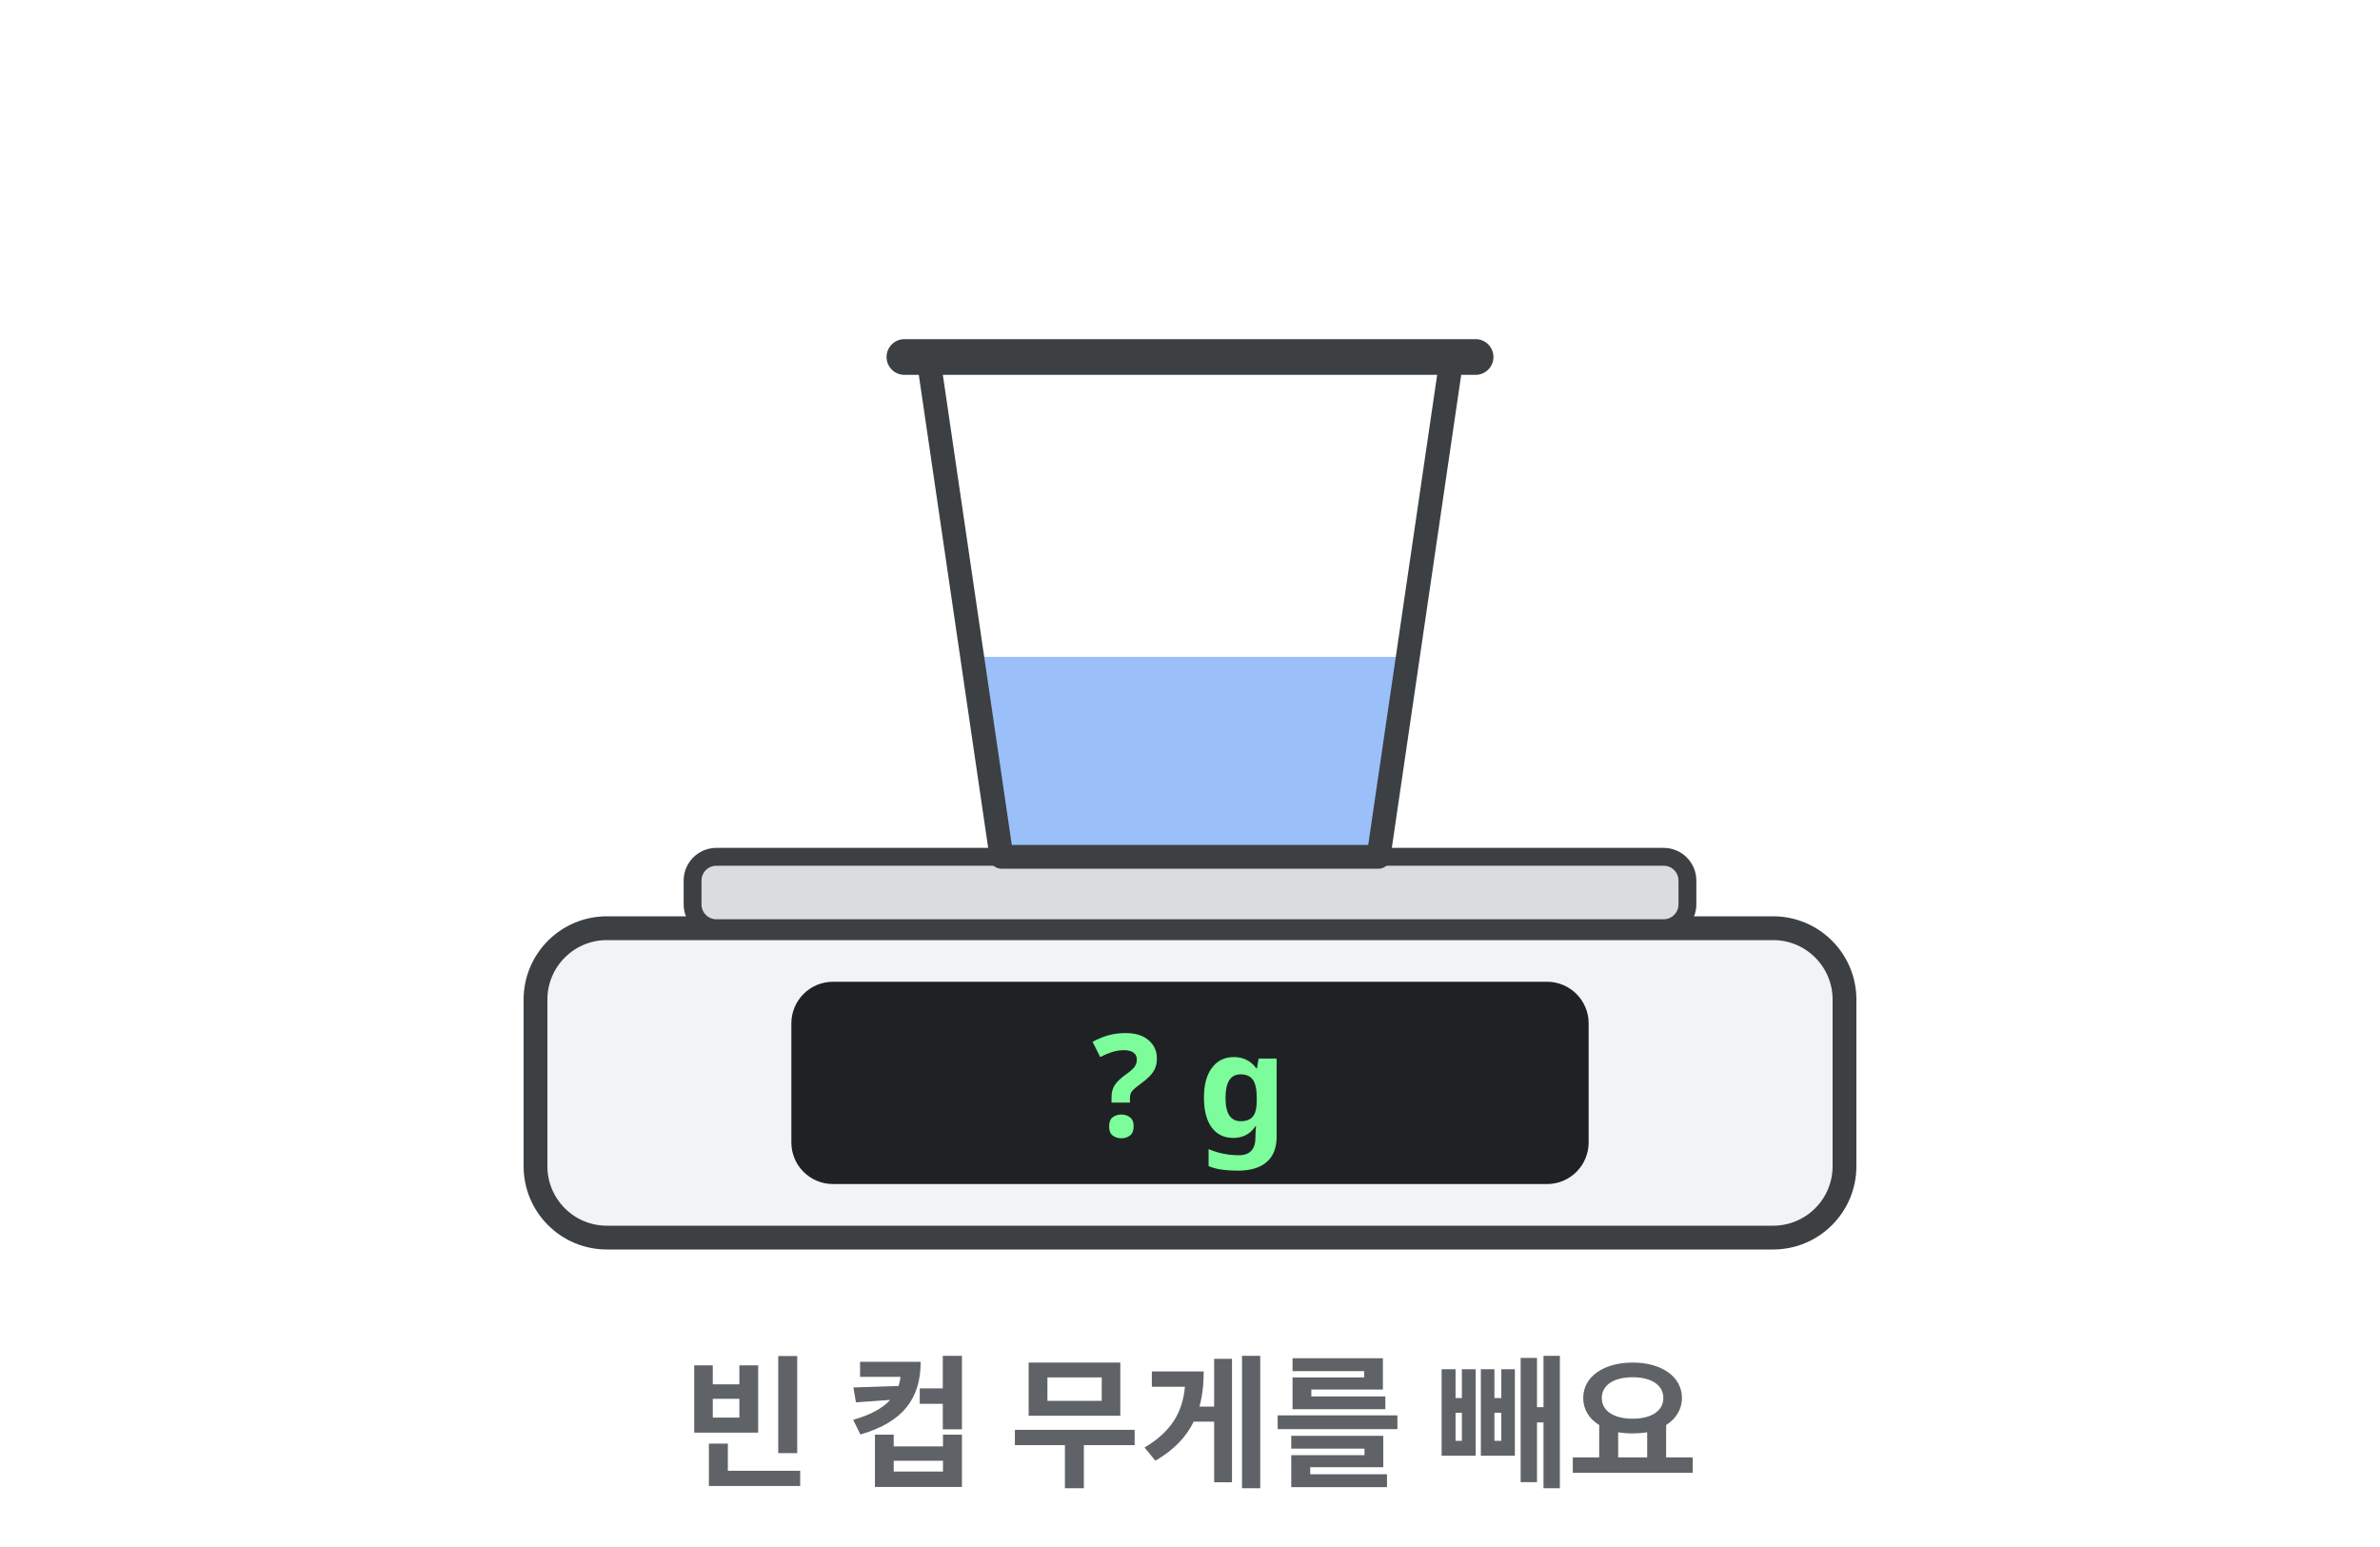
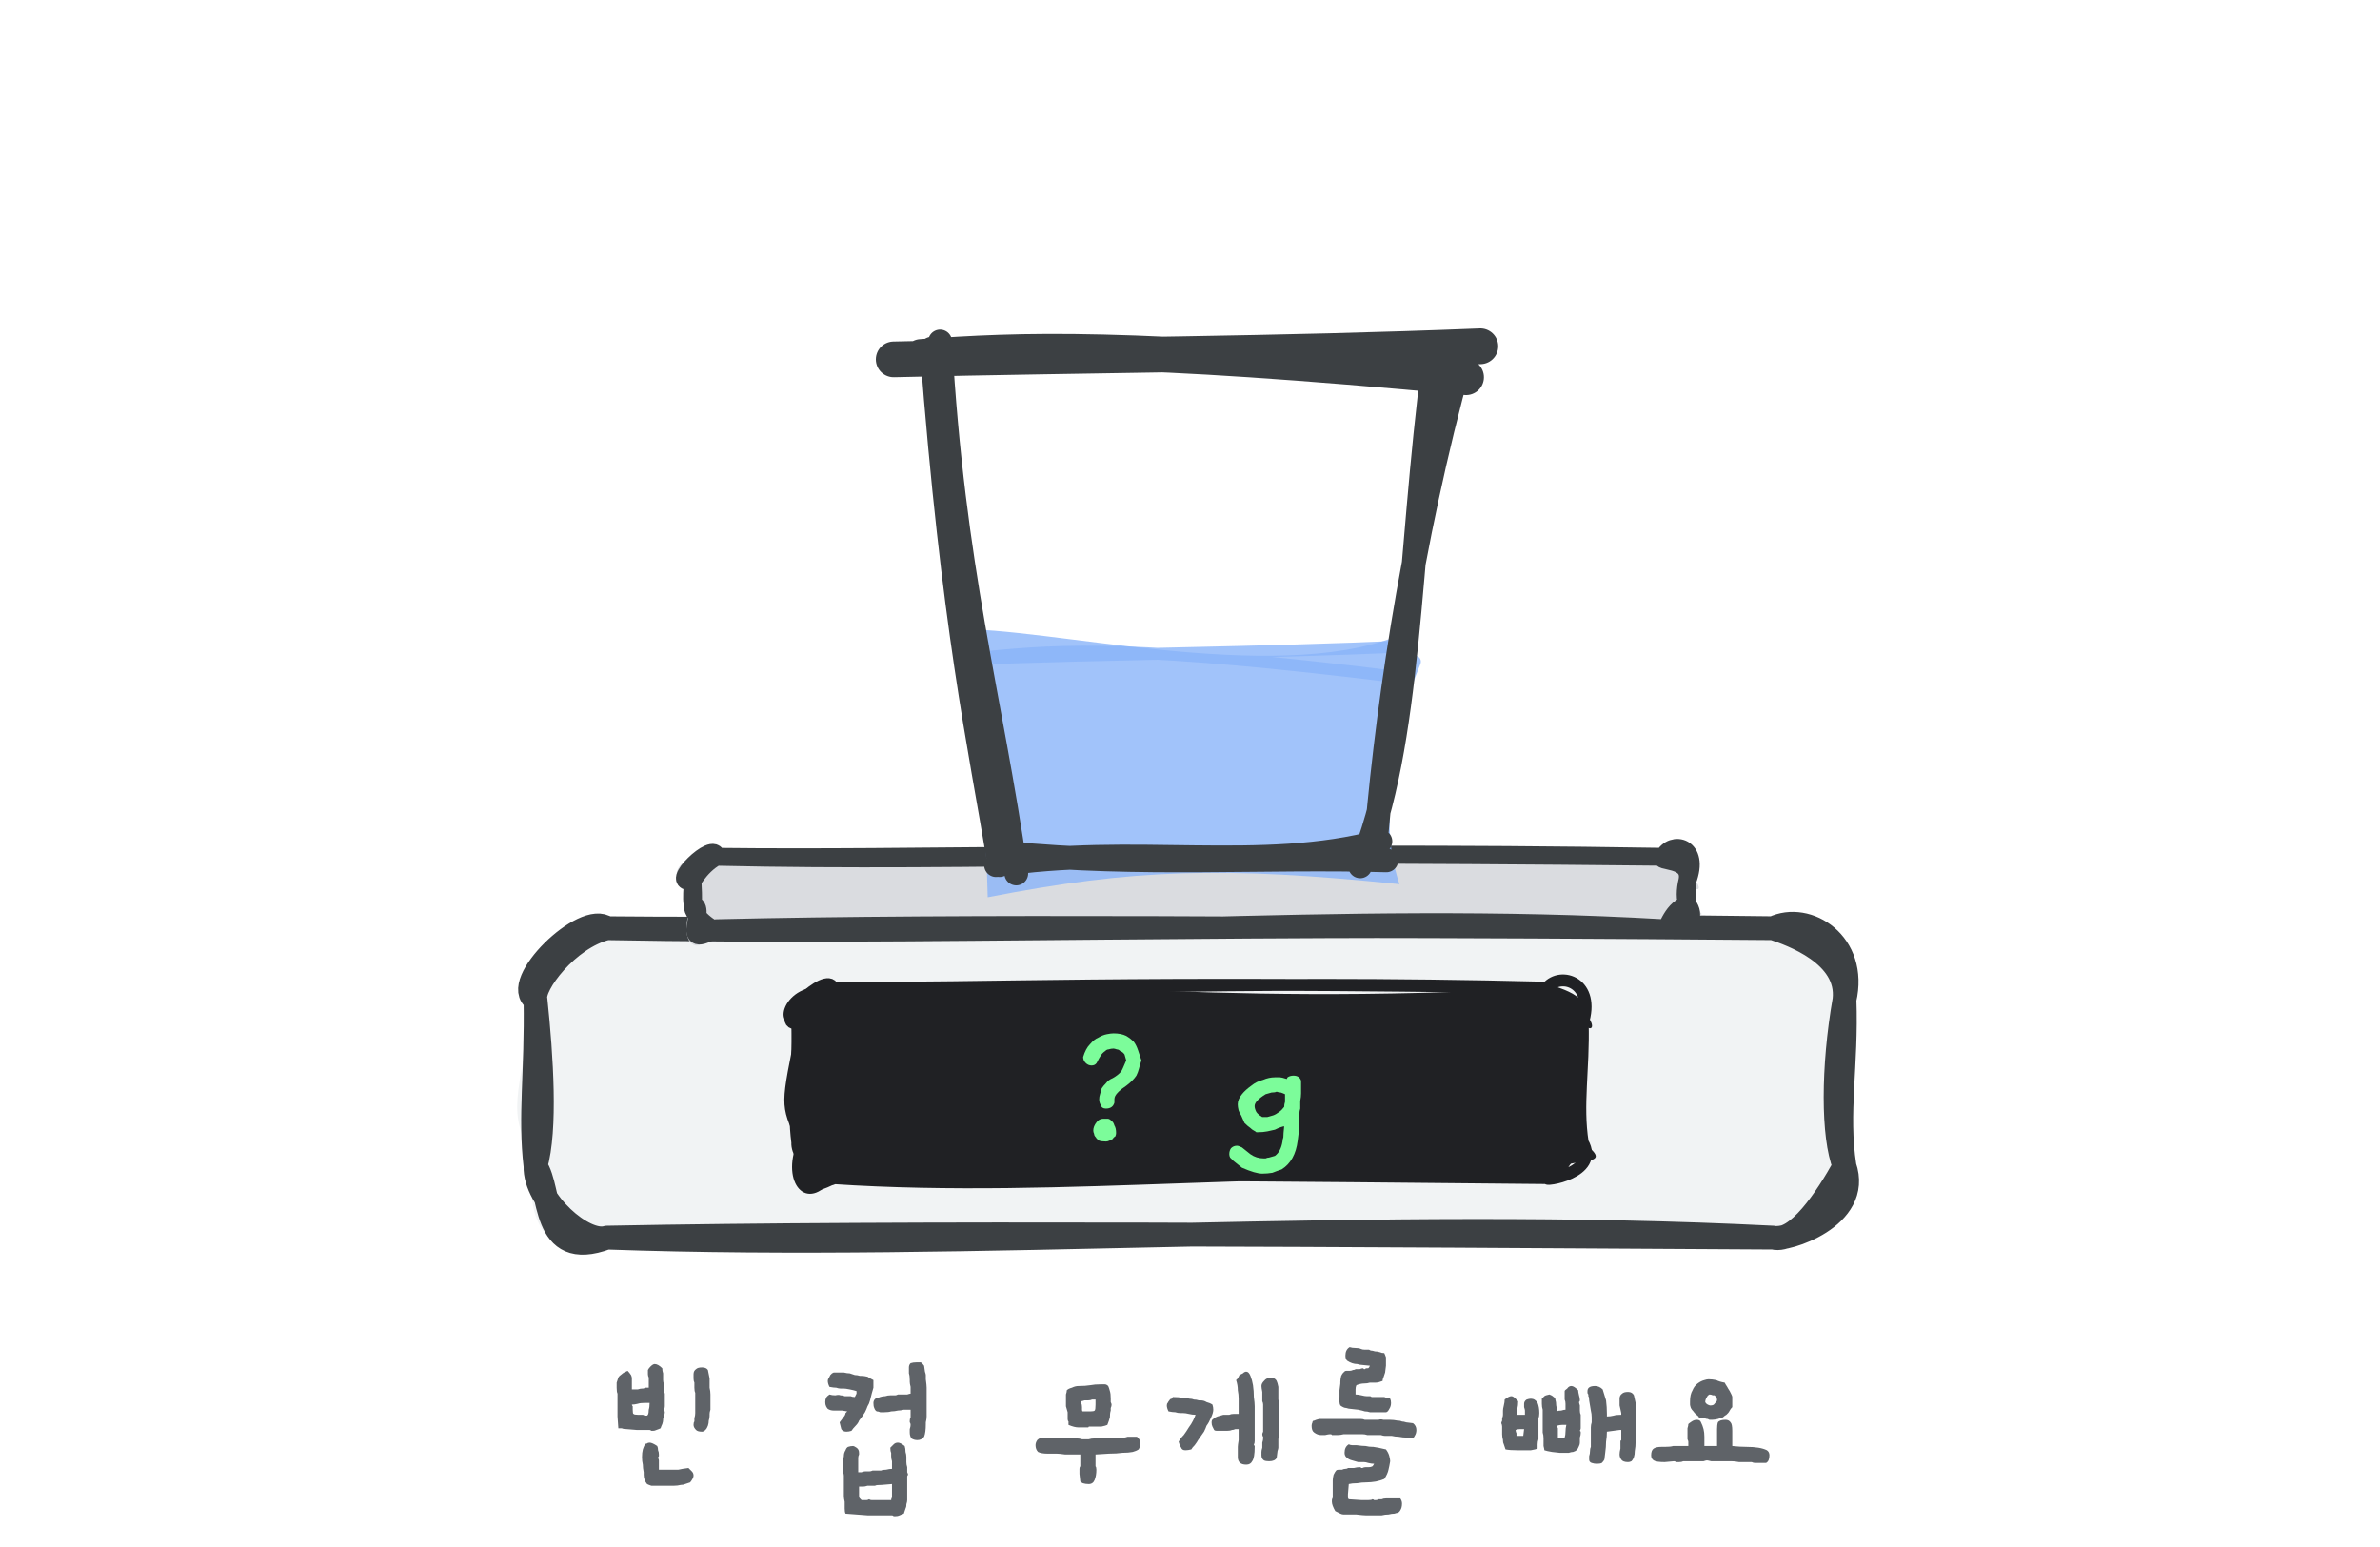
- <svg xmlns="http://www.w3.org/2000/svg" viewBox="0 0 200 130" font-family="Pretendard, 'Noto Sans KR', 'Apple SD Gothic Neo', sans-serif">
-   <rect x="45" y="78" width="110" height="26" rx="6" fill="#F1F3F4" stroke="#3C4043" stroke-width="2" />
-   <rect x="67.0" y="83" width="66.0" height="16" rx="3" fill="#202124" stroke="#202124" stroke-width="1" />
-   <text x="100.0" y="95.5" font-size="12" font-weight="800" fill="#7CFC9A" text-anchor="middle">? g</text>
-   <rect x="58.2" y="72" width="83.6" height="6" rx="2" fill="#DADCE0" stroke="#3C4043" stroke-width="1.5" />
-   <path d="M81.696 55.2 L118.304 55.2 L115.84 72 L84.16 72 Z" fill="#8AB4F8" stroke="none" stroke-width="2" stroke-linejoin="round" stroke-linecap="round" opacity="0.85" />
-   <path d="M78.0 30 L122.0 30 L115.84 72 L84.16 72 Z" fill="none" stroke="#3C4043" stroke-width="2" stroke-linejoin="round" stroke-linecap="round" />
-   <line x1="76.0" y1="30" x2="124.0" y2="30" stroke="#3C4043" stroke-width="3" stroke-linecap="round" />
-   <text x="100" y="124" font-size="12" font-weight="800" fill="#5F6368" text-anchor="middle">빈 컵 무게를 빼요</text>
+ <svg xmlns="http://www.w3.org/2000/svg" stroke-linecap="round" viewBox="0 0 200 130">
+   <g>
+     <path d="M51 78 C76.6 76.5, 99.6 79.5, 149 78 C155.1 79.9, 156.3 84.0, 155 84 C155.2 90.7, 155.3 94.0, 155 98 C158.4 102.1, 151.3 101.8, 149 104 C123.7 102.7, 94.1 104.9, 51 104 C47.1 107.0, 43.6 102.7, 45 98 C42.9 93.3, 43.0 93.9, 45 84 C42.7 83.2, 45.5 77.2, 51 78 C51 78, 51 78, 51 78" stroke="none" stroke-width="0" fill="rgb(241, 243, 244)" />
+     <path d="M51 78 C72.1 78.2, 90.5 77.5, 149 78 M51 78 C77.6 78.5, 103.3 77.4, 149 78 M149 78 C150.5 78.5, 155.4 80.2, 155 84 M149 78 C151.9 76.6, 156.1 79.3, 155 84 M155 84 C154.0 89.7, 154.0 95.5, 155 98 M155 84 C155.2 89.5, 154.3 93.5, 155 98 M155 98 C156.5 102.3, 150.0 104.3, 149 104 M155 98 C153.5 100.7, 151.0 104.5, 149 104 M149 104 C115.2 102.3, 82.1 105.1, 51 104 M149 104 C113.3 103.8, 76.5 103.5, 51 104 M51 104 C49.1 104.6, 44.9 100.9, 45 98 M51 104 C45.4 106.1, 46.4 100.0, 45 98 M45 98 C45.9 94.9, 45.5 88.8, 45 84 M45 98 C44.5 93.7, 45.1 90.3, 45 84 M45 84 C44.7 82.8, 47.7 78.8, 51 78 M45 84 C42.8 82.7, 49.1 76.5, 51 78 M51 78 C51 78, 51 78, 51 78 M51 78 C51 78, 51 78, 51 78" stroke="rgb(60, 64, 67)" stroke-width="2" fill="none" />
+   </g>
+   <g>
+     <path d="M70 83 C86.2 81.7, 99.7 84.7, 130 83 C134.4 84.9, 134.3 87.4, 133 86 C133.1 90.8, 133.2 93.1, 133 96 C136.4 98.5, 130.9 96.8, 130 99 C114.8 97.8, 95.2 100.0, 70 99 C67.8 102.0, 65.6 99.4, 67 96 C65.5 92.7, 65.6 93.0, 67 86 C64.7 86.5, 65.9 82.2, 70 83 C70 83, 70 83, 70 83" stroke="none" stroke-width="0" fill="rgb(32, 33, 36)" />
+     <path d="M70 83 C83.4 83.1, 94.2 82.4, 130 83 M70 83 C86.6 83.4, 102.3 82.3, 130 83 M130 83 C129.9 83.5, 133.4 83.6, 133 86 M130 83 C131.2 81.6, 134.1 82.6, 133 86 M133 86 C132.3 90.1, 132.3 94.2, 133 96 M133 86 C133.1 89.9, 132.5 92.8, 133 96 M133 96 C134.5 98.6, 129.6 99.3, 130 99 M133 96 C131.5 97.0, 130.7 99.5, 130 99 M130 99 C109.4 97.5, 89.5 100.3, 70 99 M130 99 C108.3 98.8, 85.4 98.5, 70 99 M70 99 C69.8 99.6, 66.9 97.6, 67 96 M70 99 C66.1 101.1, 68.4 96.7, 67 96 M67 96 C67.6 93.7, 67.4 89.4, 67 86 M67 96 C66.6 92.9, 67.1 90.5, 67 86 M67 86 C66.7 86.1, 68.0 83.8, 70 83 M67 86 C64.8 86.1, 69.5 81.5, 70 83 M70 83 C70 83, 70 83, 70 83 M70 83 C70 83, 70 83, 70 83" stroke="rgb(32, 33, 36)" stroke-width="1" fill="none" />
+   </g>
+   <g>
+     <path d="M60.2 72 C81.2 70.6, 99.6 73.6, 139.8 72 C143.6 73.9, 143.1 75.8, 141.8 74 C141.8 74.9, 141.8 75.4, 141.8 76 C145.2 77.9, 140.3 75.8, 139.8 78 C119.4 76.8, 94.6 79.0, 60.2 78 C58.5 81.0, 56.8 78.9, 58.2 76 C57.9 75.3, 57.9 75.4, 58.2 74 C55.9 75.0, 56.5 71.2, 60.2 72 C60.2 72, 60.2 72, 60.2 72" stroke="none" stroke-width="0" fill="rgb(218, 220, 224)" />
+     <path d="M60.2 72 C77.6 72.2, 92.3 71.5, 139.8 72 M60.2 72 C82.0 72.5, 102.8 71.4, 139.8 72 M139.8 72 C139.1 72.5, 142.2 72.0, 141.8 74 M139.8 72 C140.5 70.6, 142.9 71.1, 141.8 74 M141.8 74 C141.6 74.8, 141.6 75.6, 141.8 76 M141.8 74 C141.8 74.7, 141.7 75.3, 141.8 76 M141.8 76 C143.3 78.1, 139.0 78.3, 139.8 78 M141.8 76 C140.3 76.5, 140.1 78.5, 139.8 78 M139.8 78 C112.4 76.4, 85.7 79.2, 60.2 78 M139.8 78 C110.9 77.8, 80.8 77.5, 60.2 78 M60.2 78 C60.5 78.6, 58.1 77.1, 58.2 76 M60.2 78 C56.8 80.1, 59.6 76.2, 58.2 76 M58.2 76 C58.3 75.5, 58.2 74.6, 58.2 74 M58.2 76 C58.1 75.3, 58.2 74.9, 58.2 74 M58.2 74 C57.9 74.6, 58.7 72.8, 60.2 72 M58.2 74 C56.0 74.5, 60.1 70.5, 60.2 72 M60.2 72 C60.2 72, 60.2 72, 60.2 72 M60.2 72 C60.2 72, 60.2 72, 60.2 72" stroke="rgb(60, 64, 67)" stroke-width="1.5" fill="none" />
+   </g>
+   <g>
+     <path d="M81.8 52.9 C90.5 53.2, 109.9 57.9, 119.2 52.6 C118.2 62.5, 115.4 67.6, 117.6 74.3 C102.9 72.8, 95.3 73.0, 83.0 75.4 C82.8 67.1, 81.8 58.5, 82.7 54.7" stroke="none" stroke-width="0" fill="rgba(138, 180, 248, 0.8)" />
+     <path d="M83.1 55.2 C89.2 54.6, 95.6 54.2, 117.5 56.9 M80.8 55.4 C93.8 54.9, 105.3 54.9, 118.7 54.3 M117.0 55.4 C116.2 62.3, 117.5 67.8, 114.5 72.7 M118.9 55.6 C116.5 61.5, 115.8 67.3, 115.6 72.2 M116.0 70.7 C106.0 73.4, 95.1 70.9, 83.7 72.7 M116.5 72.3 C106.2 72.0, 95.8 72.8, 84.7 71.7 M85.2 73.2 C84.1 65.8, 82.2 62.7, 82.6 54.1 M84.0 72.6 C83.2 68.3, 82.1 64.6, 82.0 54.6" stroke="rgba(138, 180, 248, 0.8)" stroke-width="1" fill="none" />
+   </g>
+   <g>
+     <path d="M79.4 30.0 C87.0 29.4, 94.9 29.0, 121.2 31.7 M77.1 30.2 C92.5 29.8, 106.4 29.7, 122.4 29.1 M120.5 30.3 C118.3 47.2, 118.6 62.5, 114.3 72.8 M122.7 30.4 C118.5 45.6, 116.4 60.7, 115.5 72.2 M116.0 70.7 C106.0 73.4, 95.1 70.9, 83.7 72.7 M116.5 72.3 C106.2 72.0, 95.8 72.8, 84.7 71.7 M85.4 73.4 C83.2 58.2, 80.1 48.0, 79.0 28.7 M84.0 72.7 C82.3 62.4, 80.1 52.8, 78.3 29.3" stroke="rgb(60, 64, 67)" stroke-width="2" fill="none" />
+   </g>
+   <g>
+     <path d="M77.4 30.0 C85.8 29.4, 94.5 29.0, 123.2 31.7 M75.1 30.2 C91.8 29.8, 107.0 29.8, 124.4 29.1" stroke="rgb(60, 64, 67)" stroke-width="3" fill="none" />
+   </g>
+   <defs>
+     <path id="sweighB_0" d="M89 -90L89 -90Q87 -84 86 -80Q85 -76 83 -72Q81 -69 78 -66Q75 -63 71 -60L71 -60Q65 -56 62 -53Q59 -50 58 -48Q57 -46 57 -44Q57 -42 57 -40L57 -40Q55 -33 47 -33L47 -33Q42 -33 41 -37Q39 -40 39 -44L39 -44Q39 -47 40 -50Q41 -54 42 -57Q44 -60 47 -63Q50 -67 55 -69L55 -69Q62 -73 65 -77L65 -77Q66 -78 71 -90L71 -90Q70 -94 69 -97Q67 -100 64 -101Q62 -103 60 -103Q57 -104 56 -104L56 -104Q53 -104 50 -103Q48 -103 46 -101Q43 -99 41 -96Q39 -93 36 -87L36 -87Q34 -84 30 -84L30 -84Q26 -84 23 -87Q20 -90 20 -94L20 -94Q23 -104 28 -109Q33 -115 38 -117Q43 -120 48 -121Q53 -122 56 -122L56 -122Q65 -122 71 -119Q76 -116 80 -112Q83 -108 85 -102Q87 -96 89 -90M59 -4L59 -4Q59 -2 58 0Q56 1 55 3Q53 4 51 5Q49 6 47 6L47 6Q42 6 39 5Q36 3 35 1Q33 -1 33 -3Q32 -5 32 -7L32 -7Q32 -12 36 -17Q39 -21 44 -21L44 -21Q46 -21 49 -21Q51 -21 53 -19Q56 -17 57 -13Q59 -10 59 -4" />
+     <path id="sweighB_1" d="M85 -66L85 -66Q85 -64 85 -59L85 -59Q85 -56 85 -51Q85 -47 84 -42L84 -42Q84 -41 84 -40Q84 -39 84 -38L84 -38Q84 -36 84 -33Q83 -30 83 -27L83 -27Q83 -26 83 -25Q83 -24 83 -22L83 -22Q83 -18 83 -11Q82 -4 81 5L81 5Q78 29 62 39L62 39Q56 41 51 43Q45 44 39 44L39 44Q31 44 15 37L15 37L5 29Q2 26 1 25Q0 23 0 21L0 21Q0 17 2 14Q5 11 9 11L9 11Q11 11 15 13L15 13L25 21Q32 26 41 26L41 26Q42 26 43 26Q45 25 47 25L47 25L54 23Q61 18 63 6L63 6Q63 4 64 1L64 1Q64 -3 65 -12L65 -12Q64 -12 61 -11Q58 -10 54 -8Q50 -7 45 -6Q40 -5 34 -5L34 -5Q33 -5 32 -5Q31 -6 29 -7Q27 -8 25 -10Q22 -12 18 -16L18 -16L14 -25Q12 -28 11 -31Q10 -35 10 -38L10 -38Q10 -44 15 -50Q19 -55 26 -60Q32 -65 40 -67Q47 -70 54 -70L54 -70Q57 -70 60 -70Q62 -70 68 -68L68 -68L69 -70Q72 -72 76 -72L76 -72Q83 -72 85 -66M66 -47L66 -50Q64 -51 61 -52Q59 -52 56 -53L56 -53Q54 -52 50 -52Q47 -51 43 -50L43 -50Q30 -42 30 -36L30 -36Q30 -33 32 -29Q34 -26 39 -23L39 -23Q42 -23 45 -23Q49 -24 52 -25Q55 -26 59 -29Q62 -31 65 -35L65 -35Q65 -38 66 -41Q66 -44 66 -47L66 -47" />
+     <path id="sweighB_2" d="M131 -87L131 -87Q131 -90 131 -92Q131 -94 131 -96L131 -96Q131 -100 130 -104L130 -104Q130 -105 130 -107L130 -107Q130 -111 130 -115Q129 -120 128 -125L128 -125Q126 -128 121 -128L121 -128Q116 -128 114 -126Q111 -124 111 -120L111 -120Q111 -118 111 -115Q111 -112 112 -110L112 -110Q112 -109 112 -104Q112 -100 113 -98L113 -98Q113 -95 113 -92L113 -92Q113 -89 113 -87Q113 -86 113 -83L113 -83Q113 -77 113 -74Q113 -71 112 -68Q112 -66 112 -64Q111 -63 111 -60L111 -60Q111 -57 114 -54Q116 -52 121 -52L121 -52Q123 -52 125 -54Q127 -56 128 -59Q129 -62 129 -65Q130 -68 130 -71L130 -71L130 -73Q130 -75 131 -78Q131 -81 131 -83L131 -83Q131 -84 131 -85Q131 -86 131 -87M77 -94L77 -94Q77 -94 77 -97Q76 -99 76 -102Q76 -106 76 -108Q75 -111 75 -113L75 -113Q75 -113 75 -114Q75 -114 75 -115L75 -115Q75 -117 75 -121Q74 -124 74 -127L74 -127Q69 -132 65 -132L65 -132Q63 -132 60 -129Q58 -127 57 -125L57 -125Q57 -122 57 -120Q57 -118 58 -116Q58 -113 58 -111Q58 -108 58 -104L58 -104Q56 -104 54 -104Q52 -103 51 -103L51 -103L50 -103Q48 -103 45 -102Q43 -102 41 -102L41 -102L40 -102L38 -102Q38 -102 38 -103Q38 -104 38 -104L38 -104Q38 -105 38 -106L38 -106Q38 -108 38 -110Q38 -113 38 -115L38 -115Q38 -117 37 -119Q35 -122 33 -124L33 -124Q28 -122 26 -120Q23 -118 22 -116Q21 -113 20 -110Q20 -107 20 -104L20 -104Q20 -99 21 -97L21 -97L21 -94L21 -85Q21 -84 21 -83Q21 -81 21 -80L21 -80Q21 -78 21 -70L21 -70L22 -56Q23 -56 26 -56Q28 -55 32 -55L32 -55L44 -54Q46 -54 47 -54Q48 -54 49 -54L49 -54Q52 -54 54 -54Q56 -54 59 -54L59 -54Q60 -54 61 -53Q62 -53 63 -53L63 -53Q65 -53 67 -54Q70 -55 72 -56L72 -56Q73 -59 74 -61Q75 -64 75 -66L75 -66L75 -67Q76 -69 76 -71Q77 -73 77 -75L77 -75Q77 -76 76 -78L76 -78Q77 -80 77 -82Q77 -83 77 -85L77 -85L77 -89Q77 -90 77 -92Q77 -93 77 -94M107 8L107 8Q111 3 111 0L111 0Q111 -3 109 -5Q106 -8 105 -9L105 -9Q97 -8 93 -7Q89 -7 85 -7L85 -7Q82 -7 77 -7Q73 -7 70 -7L70 -7Q70 -8 70 -9Q70 -11 70 -12L70 -12L70 -16Q70 -17 70 -18Q70 -19 69 -21L69 -21Q69 -22 70 -23Q70 -24 70 -25L70 -25Q70 -28 69 -30Q69 -33 68 -35L68 -35Q62 -39 59 -39L59 -39Q57 -39 56 -38Q54 -38 53 -36Q52 -34 51 -31Q50 -27 50 -22L50 -22Q50 -17 51 -13Q51 -9 52 -4L52 -4Q52 -3 52 -1L52 -1Q52 5 56 10L56 10Q58 11 61 12Q63 12 66 12L66 12Q67 12 68 12L68 12Q70 12 73 12Q75 12 78 12L78 12Q84 12 88 12Q92 12 96 11Q99 11 101 10Q104 9 107 8M53 -86L59 -86Q59 -81 58 -78Q58 -74 57 -72L57 -72Q57 -72 56 -71Q55 -71 54 -71L54 -71Q53 -71 51 -72Q49 -72 47 -72L47 -72Q46 -72 45 -72L45 -72Q41 -72 40 -73Q39 -73 39 -78L39 -78Q39 -78 39 -78Q39 -79 39 -79L39 -79Q39 -80 39 -82Q38 -83 38 -84L38 -84Q41 -84 45 -85Q48 -86 53 -86L53 -86" />
+     <path id="sweighB_3" d="M86 11L98 10Q98 15 98 18Q98 20 98 22Q98 24 98 26Q97 27 97 29L97 29Q96 29 94 29Q93 29 91 29L91 29Q88 29 85 29Q82 29 79 29Q76 29 74 29Q72 29 71 28L71 28Q69 29 68 29L68 29Q66 29 65 29Q63 29 62 29Q61 28 60 27Q59 26 59 24L59 24Q59 23 59 23Q59 23 59 23L59 23Q59 21 59 19Q59 16 59 13L59 13Q61 13 64 13Q66 13 69 12Q72 12 74 12Q77 12 78 12L78 12Q79 11 86 11L86 11M117 -1L117 -1Q117 -2 116 -4Q116 -7 116 -10Q115 -13 115 -16Q115 -19 115 -20L115 -20Q115 -21 115 -22L115 -22Q115 -25 114 -28Q114 -32 113 -35L113 -35Q108 -39 105 -39L105 -39Q102 -39 100 -37Q97 -34 96 -33L96 -33Q96 -29 97 -27Q97 -25 97 -23Q97 -20 98 -17Q98 -14 98 -8L98 -8Q95 -8 91 -7Q87 -7 85 -6L85 -6L83 -6Q82 -6 80 -6Q77 -6 75 -6Q73 -5 71 -5Q68 -5 68 -5L68 -5L66 -5Q64 -5 62 -4Q60 -4 58 -4L58 -4L58 -9Q58 -11 58 -12Q58 -14 58 -15L58 -15Q58 -16 58 -17Q58 -19 58 -21Q58 -23 59 -25Q59 -26 59 -27L59 -27Q59 -31 56 -33Q53 -35 52 -35L52 -35Q49 -35 46 -34Q44 -33 43 -30Q41 -27 41 -23Q40 -18 40 -10L40 -10Q40 -7 40 -4Q41 -2 41 0L41 0Q41 1 41 2Q41 3 41 5L41 5Q41 7 41 10Q41 12 41 15L41 15Q41 19 41 20L41 20Q41 21 41 24Q41 27 42 31Q42 35 42 39Q42 43 43 45L43 45L69 47Q70 47 71 47Q72 47 74 47L74 47Q76 47 78 47Q81 47 83 47L83 47L98 47Q99 47 100 48Q101 48 102 48L102 48Q105 48 107 47Q109 46 112 45L112 45Q113 42 114 39Q115 37 115 35L115 35L115 34Q116 31 116 29Q116 26 116 23L116 23Q116 22 116 21Q116 20 116 19L116 19Q116 17 116 15Q116 13 116 10L116 10L116 4Q116 3 116 1Q116 0 117 -1M54 -93L54 -93Q51 -93 49 -94Q47 -94 46 -94Q44 -94 42 -94Q40 -95 37 -95L37 -95Q35 -96 31 -95Q27 -95 24 -96L24 -96Q21 -94 20 -92Q19 -90 19 -87L19 -87Q19 -84 20 -82Q21 -80 22 -79L22 -79Q25 -77 29 -77Q34 -77 37 -77L37 -77L39 -77L45 -76Q44 -75 43 -74Q43 -73 42 -71L42 -71L36 -63Q37 -59 38 -55Q40 -52 44 -52L44 -52Q47 -52 50 -53L50 -53Q52 -56 55 -59Q58 -62 59 -65L59 -65Q63 -70 66 -75Q68 -79 69 -82L69 -82Q71 -85 72 -89Q73 -93 74 -97Q75 -101 76 -104Q76 -107 76 -107L76 -107Q76 -110 76 -113L76 -113Q72 -115 69 -117Q65 -118 62 -118L62 -118L60 -118Q57 -119 54 -119Q51 -120 48 -121Q45 -121 41 -122Q36 -122 29 -122L29 -122Q29 -122 27 -121Q26 -120 25 -119Q24 -117 23 -115Q22 -114 22 -112L22 -112Q22 -109 24 -105L24 -105Q29 -104 32 -104Q35 -103 37 -103L37 -103L41 -103Q43 -103 48 -102Q53 -101 56 -100L56 -100Q56 -99 56 -97Q55 -95 54 -93M139 -75L139 -75L139 -80Q139 -83 139 -86Q139 -89 139 -91L139 -91Q139 -92 139 -93Q139 -94 139 -95L139 -95Q139 -97 139 -97Q139 -98 139 -99Q139 -101 139 -104Q139 -107 138 -114L138 -114L138 -115Q138 -117 138 -119Q138 -120 137 -123L137 -123L136 -130Q134 -133 132 -134Q130 -134 127 -134L127 -134Q123 -134 120 -133Q118 -131 118 -128L118 -128Q118 -125 118 -121Q119 -118 119 -113L119 -113L119 -111Q119 -109 120 -105Q120 -101 120 -97L120 -97Q119 -97 116 -96Q113 -96 110 -96Q107 -96 105 -96Q103 -95 102 -95L102 -95L100 -95Q98 -95 96 -95Q93 -95 90 -94Q87 -94 84 -93Q82 -92 80 -92L80 -92Q76 -90 76 -86L76 -86Q76 -82 77 -80Q78 -77 80 -76Q82 -76 84 -75Q86 -75 89 -75L89 -75Q94 -75 97 -76Q101 -76 105 -77Q108 -77 112 -78Q115 -78 120 -78L120 -78L120 -69Q119 -67 119 -65Q119 -63 119 -63L119 -63Q120 -62 120 -60L120 -60Q120 -58 119 -55Q119 -52 119 -51L119 -51Q119 -47 121 -44Q124 -42 128 -42L128 -42Q133 -42 136 -46Q138 -51 138 -61L138 -61Q138 -62 138 -62Q138 -63 138 -63L138 -63Q139 -67 139 -70Q139 -74 139 -75" />
+     <path id="sweighB_4" d="M109 -89L109 -89L109 -91Q109 -97 108 -100Q107 -104 106 -106Q104 -108 102 -108Q100 -108 97 -108L97 -108Q90 -108 85 -107Q79 -106 71 -106L71 -106Q67 -106 63 -104Q59 -103 57 -101L57 -101Q57 -99 56 -96Q56 -94 56 -91L56 -91Q56 -89 56 -88Q56 -86 56 -85L56 -85L56 -82L58 -75Q58 -71 58 -69L58 -69L58 -67Q58 -65 59 -64Q59 -62 59 -60L59 -60Q66 -57 71 -57L71 -57Q75 -57 78 -57Q80 -57 82 -57Q83 -57 83 -58Q84 -58 85 -58L85 -58L88 -58Q93 -58 98 -58Q103 -59 105 -60L105 -60Q107 -65 108 -69Q108 -74 109 -77L109 -77Q109 -79 109 -80Q110 -82 110 -84L110 -84Q110 -85 109 -87Q109 -88 109 -89M140 -46L140 -46Q139 -46 139 -46Q138 -46 137 -46L137 -46Q135 -46 133 -46Q131 -46 129 -46Q126 -45 125 -45Q123 -45 122 -45L122 -45L120 -45Q117 -45 113 -44Q108 -44 103 -44L103 -44Q102 -44 101 -44Q100 -44 99 -44L99 -44Q99 -44 96 -44Q93 -44 90 -44Q86 -44 83 -43Q79 -43 78 -43L78 -43Q77 -43 75 -43Q72 -44 69 -44Q66 -44 63 -44Q60 -44 59 -44L59 -44L55 -44L49 -44Q47 -44 46 -44Q44 -44 43 -44L43 -44L34 -45Q32 -45 31 -45Q30 -45 29 -45L29 -45Q25 -45 22 -42Q20 -39 20 -36L20 -36Q20 -31 23 -28Q27 -26 34 -26L34 -26Q37 -26 38 -26Q39 -26 40 -26Q41 -26 45 -26Q48 -26 55 -25L55 -25Q61 -25 66 -25Q70 -25 73 -25L73 -25Q73 -22 73 -19Q73 -16 73 -13L73 -13L73 -11Q72 -10 72 -8Q72 -7 72 -5L72 -5Q72 -4 72 -4Q72 -3 72 -2L72 -2L73 7Q74 8 76 9Q79 10 83 10L83 10Q88 10 90 5Q92 0 92 -7L92 -7Q92 -10 91 -11L91 -11L91 -13Q91 -15 91 -19Q91 -23 91 -25L91 -25L107 -26Q116 -26 123 -27Q130 -27 135 -28Q139 -29 142 -31Q144 -34 144 -38L144 -38Q144 -43 140 -46M91 -84L91 -84Q91 -78 90 -77Q89 -76 85 -76L85 -76Q84 -76 84 -76Q83 -76 82 -76L82 -76Q81 -76 79 -76L79 -76Q78 -76 76 -76Q75 -76 75 -78L75 -78L75 -81Q75 -84 74 -86Q74 -87 74 -88L74 -88Q75 -88 78 -89Q80 -89 82 -89Q85 -89 87 -90Q89 -90 91 -90L91 -90Q91 -89 91 -88Q91 -87 91 -87L91 -87Q91 -86 91 -85Q91 -84 91 -84" />
+     <path id="sweighB_5" d="M145 -55L145 -55L145 -61L145 -63Q145 -65 145 -66Q145 -67 145 -68L145 -68Q145 -71 145 -75L145 -75Q145 -79 145 -83Q145 -87 144 -90L144 -90L144 -93Q144 -101 144 -105Q143 -110 142 -112Q141 -114 139 -115Q138 -116 136 -116L136 -116Q130 -116 127 -112Q124 -109 124 -106L124 -106Q124 -104 125 -99Q125 -95 125 -93L125 -93Q125 -91 125 -91L125 -91Q125 -90 125 -88Q126 -86 126 -84Q126 -81 126 -78Q126 -76 126 -74L126 -74L126 -72Q126 -72 126 -71Q126 -70 126 -69L126 -69Q126 -67 126 -64Q126 -61 126 -58Q126 -55 126 -52Q125 -50 125 -49L125 -49Q125 -47 126 -46Q126 -45 126 -44L126 -44Q126 -42 125 -39Q125 -36 125 -33Q124 -30 124 -28Q124 -25 124 -24L124 -24Q124 -20 127 -18Q129 -17 133 -17L133 -17Q140 -17 142 -21L142 -21L143 -29Q144 -32 144 -33Q144 -35 144 -37L144 -37L144 -39Q144 -40 144 -43Q144 -45 145 -48L145 -48Q145 -51 145 -55M116 -53L116 -53L116 -57Q116 -60 116 -63Q116 -66 116 -68L116 -68Q116 -69 116 -70Q116 -71 116 -72L116 -72Q116 -74 116 -74Q116 -75 116 -75Q116 -76 116 -77Q116 -79 116 -82L116 -82Q116 -86 115 -93Q115 -100 114 -107Q113 -113 111 -118Q109 -123 106 -123L106 -123Q104 -123 102 -121Q100 -120 98 -119Q97 -117 96 -115Q95 -114 94 -113L94 -113Q96 -107 96 -101Q97 -96 97 -91Q97 -86 97 -81Q97 -77 97 -73L97 -73Q95 -73 91 -73Q88 -73 86 -72L86 -72L84 -72Q82 -72 79 -72Q75 -71 72 -70Q69 -69 67 -67Q65 -66 65 -63L65 -63Q65 -60 66 -58Q67 -56 68 -54Q69 -53 71 -53Q72 -53 73 -53L73 -53Q79 -53 83 -53Q87 -53 89 -54Q91 -54 93 -55Q95 -55 97 -55L97 -55L97 -42Q96 -36 96 -34Q96 -32 96 -31Q96 -29 96 -28Q96 -26 96 -22L96 -22Q96 -13 106 -13L106 -13Q111 -13 113 -17Q116 -21 116 -34L116 -34Q116 -35 116 -35Q115 -36 115 -37L115 -37Q116 -38 116 -41Q116 -43 116 -46Q116 -48 116 -50Q116 -52 116 -53M66 -84L66 -84Q63 -86 59 -87Q56 -89 52 -89L52 -89L50 -89Q47 -90 44 -90Q42 -91 39 -91Q35 -92 31 -92Q26 -93 19 -93L19 -93Q19 -92 18 -91Q16 -91 15 -89Q14 -88 13 -86Q12 -85 12 -83L12 -83Q12 -80 14 -76L14 -76Q19 -75 22 -75Q25 -74 28 -74L28 -74L31 -74Q34 -74 38 -73Q42 -72 46 -72L46 -72Q45 -69 43 -65Q41 -61 38 -57Q35 -52 32 -48Q28 -44 26 -40L26 -40Q27 -36 29 -33Q30 -30 34 -30L34 -30Q37 -30 41 -31L41 -31Q42 -33 45 -36Q48 -40 49 -42L49 -42Q53 -48 56 -52Q58 -56 59 -59L59 -59Q62 -63 64 -68Q67 -74 67 -78L67 -78Q67 -81 66 -84" />
+     <path id="sweighB_6" d="M113 -91L113 -91Q112 -92 110 -92Q108 -92 106 -93L106 -93L99 -93Q96 -93 94 -93Q93 -93 91 -93Q90 -94 89 -94Q88 -94 86 -94L86 -94Q86 -94 85 -94L85 -94Q83 -94 79 -95Q75 -96 72 -96L72 -96Q72 -99 72 -102Q72 -105 73 -107L73 -107Q78 -109 82 -109Q86 -109 89 -110Q93 -110 96 -110Q99 -110 104 -112L104 -112Q104 -114 105 -116Q106 -119 107 -122L107 -122L108 -130L108 -134Q108 -137 108 -140Q107 -143 106 -145L106 -145Q103 -145 101 -146Q98 -147 95 -147Q92 -148 90 -148Q88 -149 88 -149L88 -149L87 -149Q85 -149 83 -149Q80 -149 78 -150L78 -150Q76 -151 72 -151Q68 -151 65 -152L65 -152Q60 -149 60 -142L60 -142Q60 -138 62 -136Q65 -134 68 -133Q71 -132 74 -132Q77 -131 79 -131L79 -131L89 -130Q88 -128 88 -128Q87 -127 87 -127Q86 -127 85 -127Q84 -127 83 -126L83 -126Q82 -126 82 -126Q81 -127 81 -127L81 -127Q79 -127 77 -126Q75 -126 72 -126L72 -126Q71 -125 69 -125Q67 -124 65 -124Q63 -124 61 -124Q59 -124 59 -123L59 -123Q57 -122 55 -118Q54 -114 54 -111L54 -111Q54 -110 54 -110Q54 -110 54 -109L54 -109L53 -101Q53 -98 53 -96Q53 -95 53 -94Q53 -94 53 -93Q52 -93 52 -91L52 -91Q52 -89 53 -87Q53 -85 54 -83L54 -83Q58 -80 61 -80Q64 -79 66 -79L66 -79L75 -78Q80 -77 83 -76Q86 -76 89 -75Q91 -75 93 -75Q95 -75 97 -75L97 -75Q100 -75 103 -75Q105 -75 107 -75L107 -75L108 -75Q110 -75 112 -79Q114 -82 114 -86L114 -86Q114 -89 113 -91M140 -62L140 -62L132 -63Q129 -64 127 -64Q125 -65 123 -65L123 -65L122 -65Q117 -66 113 -66Q109 -66 105 -66Q102 -67 99 -66Q96 -66 92 -66L92 -66Q90 -66 89 -66Q88 -66 87 -66L87 -66Q86 -66 83 -66Q81 -67 78 -67Q76 -67 73 -67Q71 -67 69 -67L69 -67L68 -67Q67 -67 63 -67Q59 -67 53 -67L53 -67Q51 -67 49 -67Q47 -67 46 -67L46 -67Q45 -67 43 -67Q42 -67 40 -67L40 -67Q33 -67 29 -67Q25 -66 23 -65Q21 -65 21 -63Q20 -61 20 -59L20 -59Q20 -53 23 -51Q27 -48 31 -48L31 -48Q33 -48 36 -48Q40 -49 42 -49L42 -49Q44 -49 44 -48Q45 -48 47 -48L47 -48Q48 -48 51 -48Q54 -48 58 -49Q61 -49 65 -49Q68 -49 70 -49L70 -49Q71 -49 72 -49Q72 -49 73 -49L73 -49L75 -49Q76 -49 80 -49Q83 -49 86 -48Q90 -48 94 -48Q98 -48 102 -48Q105 -47 107 -47Q109 -47 109 -47L109 -47Q111 -47 115 -47Q119 -46 123 -46Q128 -45 132 -45Q135 -44 137 -44L137 -44Q141 -44 142 -47Q144 -50 144 -54L144 -54Q144 -59 140 -62M125 27L125 27Q123 27 120 27L120 27Q112 27 108 27Q105 27 103 28Q100 28 99 28Q98 29 96 29L96 29Q95 29 94 29Q93 28 92 28L92 28Q91 29 87 29L87 29Q86 29 84 29Q82 29 79 29L79 29L64 28Q63 27 63 26Q63 25 63 24L63 24Q63 23 63 23Q63 22 63 22L63 22L64 10Q68 9 74 9Q79 8 85 8Q90 8 96 7Q101 6 106 4L106 4Q110 -2 111 -7Q112 -11 113 -17L113 -17Q113 -19 112 -23Q111 -27 108 -31L108 -31Q103 -32 99 -33Q94 -34 93 -34L93 -34L92 -34Q88 -34 84 -35Q80 -35 73 -36L73 -36Q70 -36 68 -36Q66 -36 64 -37L64 -37Q59 -34 59 -27L59 -27Q59 -23 62 -21Q64 -19 68 -18Q71 -17 75 -16Q79 -16 82 -16L82 -16Q84 -16 87 -15Q91 -14 94 -14L94 -14Q93 -12 92 -11Q90 -10 88 -10Q86 -10 84 -10Q82 -10 80 -9L80 -9Q80 -9 79 -9Q78 -10 77 -10L77 -10Q74 -10 70 -9Q66 -9 63 -9L63 -9Q62 -8 60 -8Q58 -8 56 -7Q54 -7 52 -7Q50 -7 49 -6L49 -6Q48 -5 46 -1Q45 3 45 6L45 6Q45 7 45 8L45 8L45 20Q45 24 45 26Q44 28 44 29Q44 30 44 31Q44 31 44 31L44 31Q44 35 48 42L48 42Q52 44 54 45Q56 46 58 46Q60 46 64 46Q67 46 73 46L73 46Q81 47 84 47Q87 47 89 47Q90 47 90 47Q91 47 93 47L93 47Q98 47 103 47Q107 46 111 46Q115 45 118 45Q121 44 122 44L122 44Q124 43 125 41Q127 38 127 33L127 33Q127 30 125 27" />
+     <path id="sweighB_7" d="M158 -59L158 -59Q158 -61 158 -63Q158 -65 158 -67L158 -67Q158 -71 158 -75L158 -75Q158 -76 158 -78L158 -78Q158 -81 157 -86Q156 -91 155 -95L155 -95Q153 -99 148 -99L148 -99Q143 -99 141 -97Q138 -95 138 -91L138 -91Q138 -87 138 -83Q139 -79 140 -74L140 -74Q140 -74 140 -73Q140 -73 140 -72L140 -72Q134 -72 131 -71Q127 -70 123 -70L123 -70L123 -73Q123 -81 122 -89Q120 -96 118 -102L118 -102Q114 -106 109 -106L109 -106Q100 -106 100 -100L100 -100Q100 -98 100 -98Q100 -97 101 -96Q101 -96 101 -94Q102 -93 102 -89L102 -89Q103 -82 104 -77Q105 -73 105 -69L105 -69Q105 -67 105 -63Q104 -60 104 -57L104 -57L104 -56Q104 -56 104 -54Q104 -52 104 -49Q104 -46 104 -44Q104 -42 104 -40L104 -40Q104 -39 104 -39Q104 -38 104 -38L104 -38Q104 -37 104 -34Q103 -32 103 -29Q103 -26 102 -23Q102 -20 102 -19L102 -19Q102 -16 105 -15Q108 -14 111 -14L111 -14Q115 -14 117 -15Q119 -17 120 -19L120 -19L121 -27Q122 -34 122 -40Q123 -46 123 -52L123 -52L138 -54L140 -54Q140 -52 140 -50Q140 -48 140 -46Q140 -44 140 -42Q139 -41 139 -41L139 -41L139 -39Q139 -37 139 -32Q138 -28 138 -25L138 -25Q138 -22 140 -19Q142 -16 148 -16L148 -16Q150 -16 152 -17Q154 -19 155 -22Q156 -25 156 -29Q157 -34 157 -41L157 -41L158 -49Q158 -51 158 -52Q158 -53 158 -55L158 -55Q158 -57 158 -59M92 -69L92 -69Q92 -69 92 -72Q91 -74 91 -77Q91 -80 91 -83Q90 -86 90 -87L90 -87Q91 -88 91 -89L91 -89Q91 -92 90 -95Q89 -99 89 -101L89 -101Q84 -106 81 -106L81 -106Q78 -106 76 -103Q73 -101 73 -100L73 -100Q73 -97 73 -94Q73 -92 73 -90Q74 -88 74 -85Q74 -82 74 -78L74 -78Q72 -78 69 -77Q65 -77 64 -76L64 -76Q64 -79 63 -83Q63 -87 62 -90L62 -90Q62 -92 60 -93Q58 -95 55 -96L55 -96Q50 -95 49 -94L49 -94L46 -91Q46 -89 46 -88Q46 -87 46 -85L46 -85Q46 -81 47 -78Q47 -74 47 -71L47 -71L47 -68L47 -58L47 -55Q47 -55 47 -51Q48 -48 48 -44Q48 -39 48 -35Q49 -31 49 -30L49 -30Q52 -29 58 -28L58 -28L67 -27Q67 -27 68 -27Q68 -27 69 -27L69 -27Q70 -27 73 -27Q76 -27 78 -27Q81 -28 83 -28Q86 -29 87 -30L87 -30Q89 -32 90 -35Q91 -37 91 -39L91 -39L91 -40Q91 -43 91 -45Q92 -48 92 -50L92 -50Q92 -51 92 -52Q92 -52 91 -53L91 -53Q92 -55 92 -56Q92 -58 92 -60L92 -60L92 -65Q92 -66 92 -67Q92 -68 92 -69M42 -52L42 -52L42 -53L42 -62Q42 -63 42 -65Q42 -66 42 -68L42 -68Q43 -70 43 -74L43 -74Q43 -81 41 -86Q38 -91 33 -91L33 -91Q31 -91 28 -90Q25 -88 25 -85L25 -85Q25 -84 25 -81Q26 -78 26 -77L26 -77Q26 -76 26 -75Q26 -73 26 -72L26 -72Q24 -72 21 -72Q18 -72 16 -72L16 -72Q17 -74 17 -79Q18 -83 18 -88L18 -88Q17 -89 15 -91Q12 -94 10 -94L10 -94Q7 -94 2 -90L2 -90Q2 -87 1 -83Q0 -79 0 -77L0 -77Q0 -76 0 -76Q0 -76 0 -75L0 -75Q0 -74 0 -72Q0 -70 -1 -68Q-1 -67 -1 -65Q-2 -63 -2 -62L-2 -62Q-1 -60 -1 -58Q-1 -56 -1 -55L-1 -55L-1 -53Q-1 -52 -1 -49Q-1 -46 0 -42L0 -42Q0 -42 0 -42Q0 -41 0 -41L0 -41Q0 -39 1 -37Q2 -34 3 -31L3 -31Q8 -30 17 -30L17 -30Q26 -30 33 -30Q39 -31 41 -32L41 -32Q41 -34 41 -37Q41 -40 42 -43Q42 -46 42 -48Q42 -51 42 -52M75 -60L75 -60Q74 -56 74 -52Q74 -48 73 -45L73 -45Q72 -45 69 -45Q66 -45 65 -45L65 -45Q65 -47 65 -49Q65 -51 65 -53L65 -53L65 -54Q65 -55 65 -56Q64 -58 64 -59L64 -59Q67 -60 70 -60Q73 -60 75 -60M25 -55L25 -55L24 -47Q23 -47 20 -47Q17 -47 16 -47L16 -47Q16 -48 16 -50Q15 -52 15 -54L15 -54Q17 -55 20 -55Q23 -55 25 -55" />
+     <path id="sweighB_8" d="M108 -93L108 -93Q108 -94 107 -96Q106 -98 105 -100Q103 -103 102 -105Q100 -108 99 -110L99 -110Q93 -111 89 -113Q84 -114 80 -114L80 -114Q78 -114 75 -113Q71 -112 67 -109Q63 -106 61 -101Q58 -96 58 -88L58 -88Q58 -86 58 -84Q58 -83 59 -80Q60 -78 62 -76Q64 -73 68 -70L68 -70Q68 -69 70 -68Q72 -68 75 -68Q77 -67 79 -67Q81 -66 81 -66L81 -66Q83 -66 84 -66L84 -66Q87 -66 91 -67Q94 -68 97 -69Q99 -71 101 -72Q103 -74 103 -74L103 -74Q104 -75 105 -77Q106 -79 108 -81L108 -81L108 -82Q108 -84 108 -86Q108 -88 108 -90L108 -90Q108 -92 108 -93M148 -15L148 -15Q152 -17 152 -24L152 -24Q152 -28 149 -30Q145 -32 139 -33Q133 -34 125 -34Q117 -34 108 -35L108 -35Q108 -38 108 -43Q108 -48 108 -53L108 -53Q108 -61 106 -63Q104 -66 100 -66L100 -66Q93 -66 91 -63Q90 -60 90 -55L90 -55Q90 -49 90 -46Q90 -43 90 -42L90 -42Q90 -38 90 -35L90 -35L75 -35L75 -37L75 -41Q75 -42 75 -46Q75 -51 74 -55Q73 -59 71 -63Q70 -66 66 -66L66 -66Q63 -66 60 -64Q57 -62 56 -61L56 -61Q56 -59 55 -56Q55 -53 55 -48L55 -48Q55 -45 55 -43Q56 -41 56 -40Q56 -38 56 -37Q56 -36 56 -35L56 -35L46 -35Q43 -35 41 -35Q39 -35 38 -35L38 -35Q35 -34 28 -34L28 -34L24 -34Q18 -34 15 -32Q12 -30 12 -24L12 -24Q12 -20 15 -18Q18 -16 28 -16L28 -16L39 -17Q40 -17 42 -16Q43 -16 45 -16L45 -16Q48 -16 50 -17Q53 -17 54 -17L54 -17Q55 -17 56 -17Q56 -17 56 -17L56 -17Q57 -17 61 -17Q64 -17 67 -17Q71 -17 74 -17Q77 -18 78 -18L78 -18Q79 -18 83 -17Q87 -17 91 -17Q95 -17 98 -17Q101 -17 101 -17L101 -17L107 -17Q111 -17 116 -16Q121 -16 125 -16L125 -16Q126 -16 126 -16Q127 -16 128 -16L128 -16Q129 -16 131 -16Q133 -15 135 -15Q137 -15 140 -15Q142 -15 145 -15L145 -15Q147 -15 148 -15M89 -88L89 -88Q89 -87 87 -85Q86 -83 82 -83L82 -83Q81 -83 79 -84Q77 -85 76 -87L76 -87Q76 -90 78 -93Q79 -95 81 -96L81 -96Q83 -96 85 -95Q86 -95 87 -95Q88 -94 89 -93Q90 -92 90 -89L90 -89Q90 -88 89 -88" />
+   </defs>
+   <g>
+     <g fill="#7CFC9A">
+       <use href="#sweighB_0" transform="translate(89.6 95.5) scale(0.071)" />
+       <use href="#sweighB_1" transform="translate(103.3 95.5) scale(0.071)" />
+     </g>
+     <g fill="#5F6368">
+       <use href="#sweighB_2" transform="translate(50.4 124.0) scale(0.071)" />
+       <use href="#sweighB_3" transform="translate(68.0 124.0) scale(0.071)" />
+       <use href="#sweighB_4" transform="translate(85.6 124.0) scale(0.071)" />
+       <use href="#sweighB_5" transform="translate(97.2 124.0) scale(0.071)" />
+       <use href="#sweighB_6" transform="translate(108.8 124.0) scale(0.071)" />
+       <use href="#sweighB_7" transform="translate(126.3 124.0) scale(0.071)" />
+       <use href="#sweighB_8" transform="translate(137.9 124.0) scale(0.071)" />
+     </g>
+   </g>
</svg>
